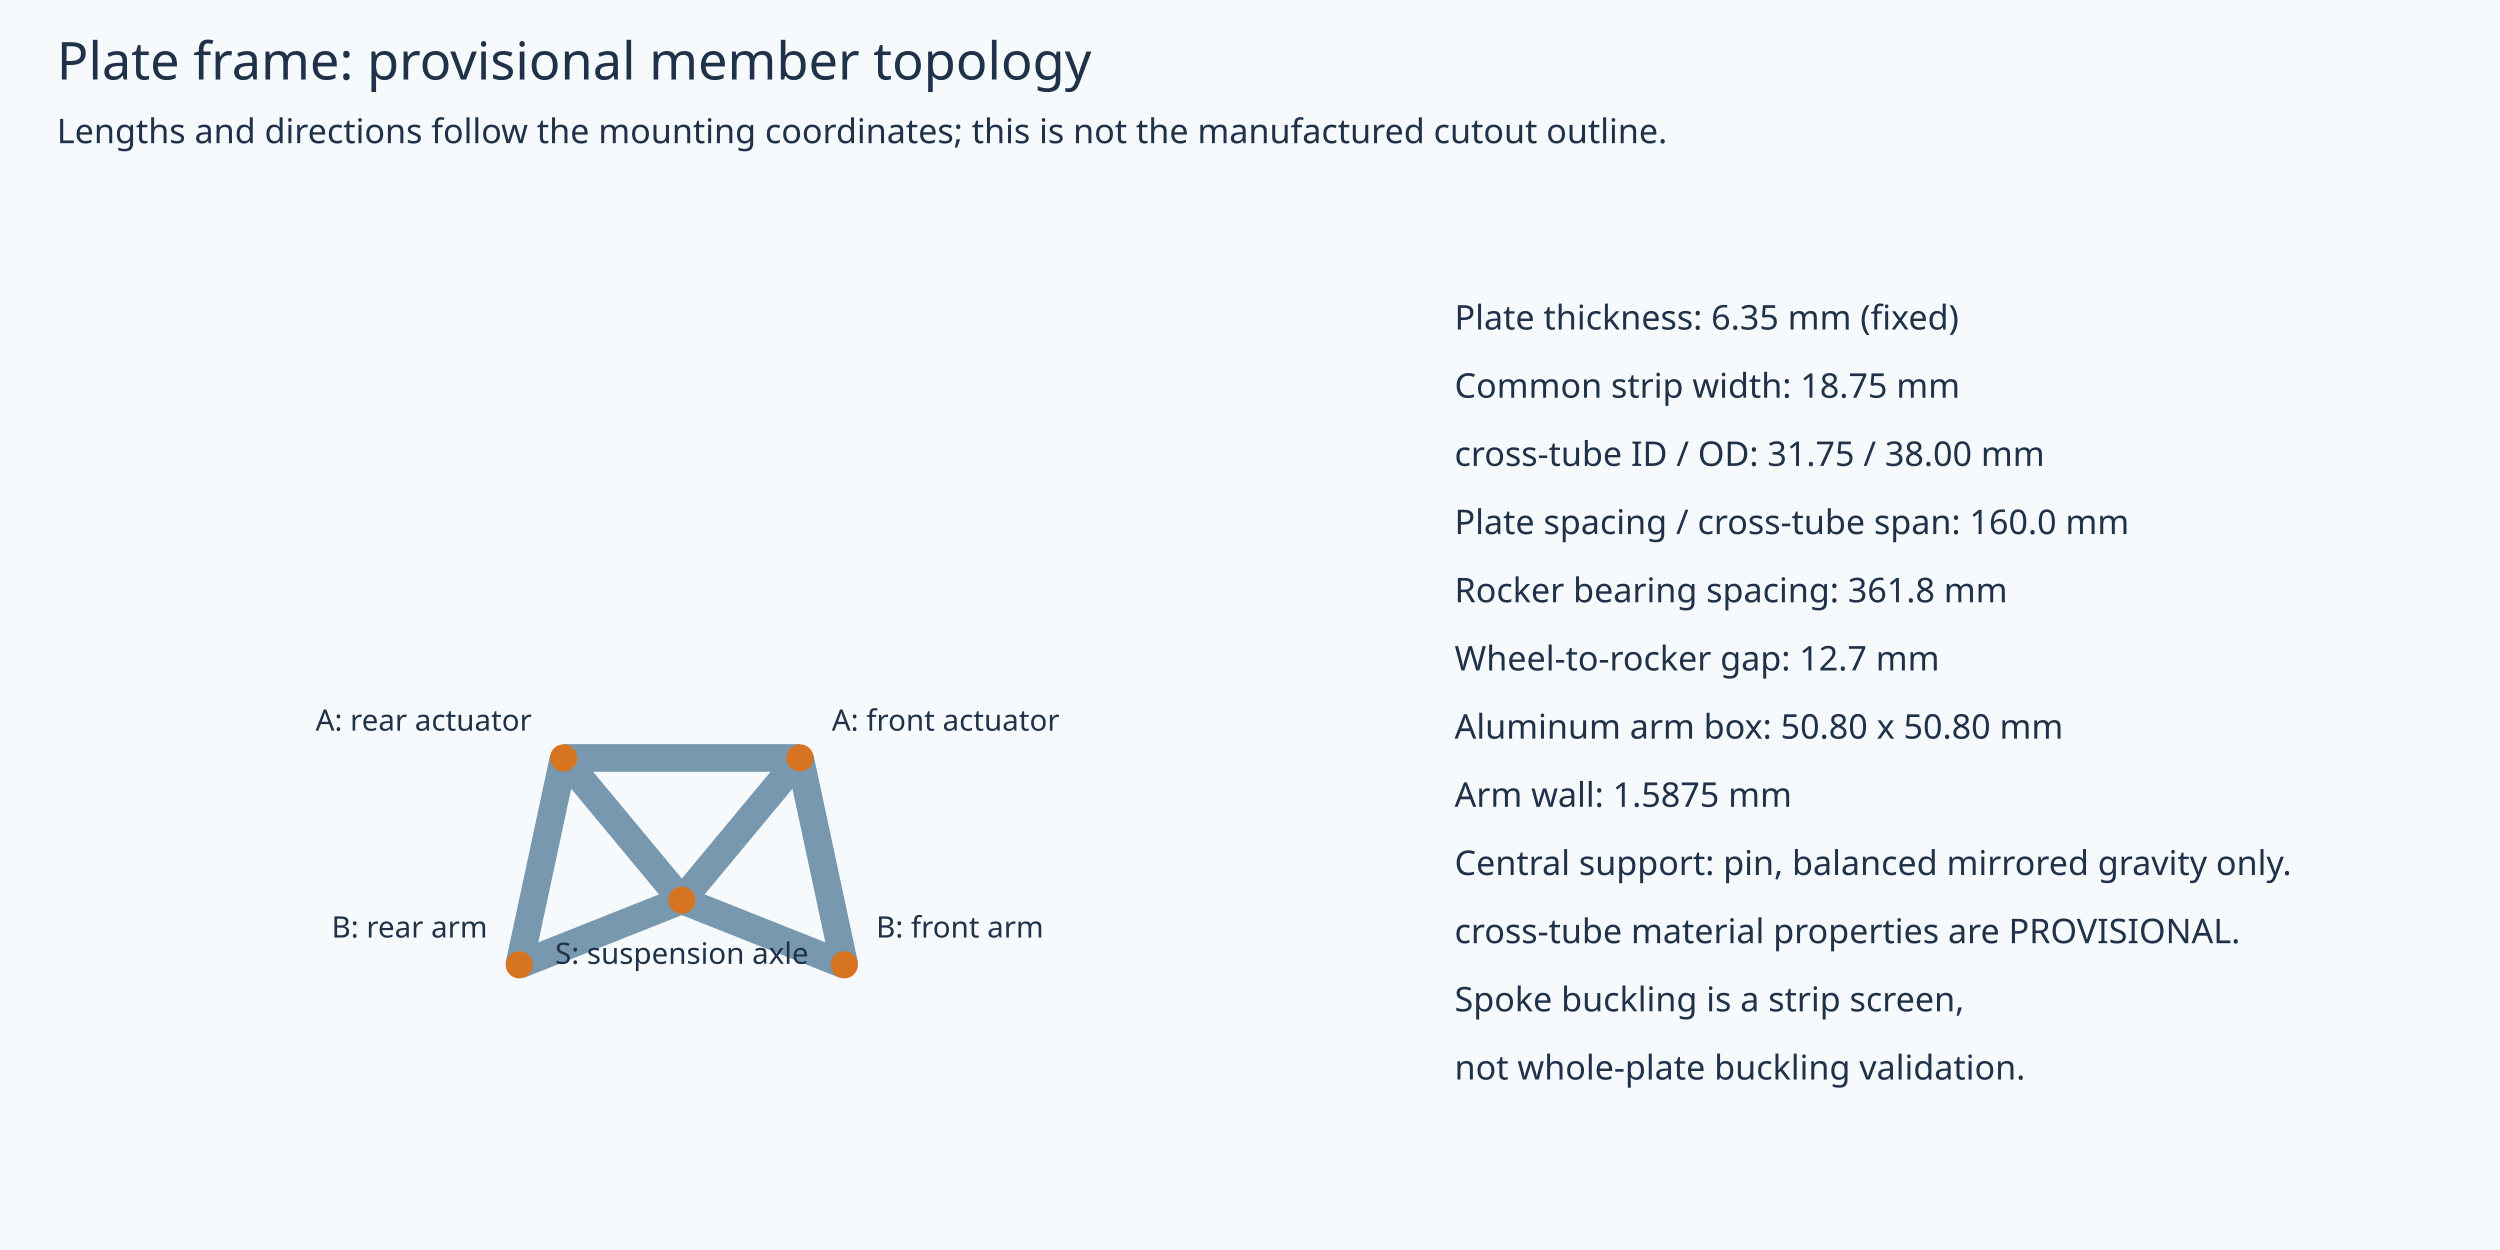
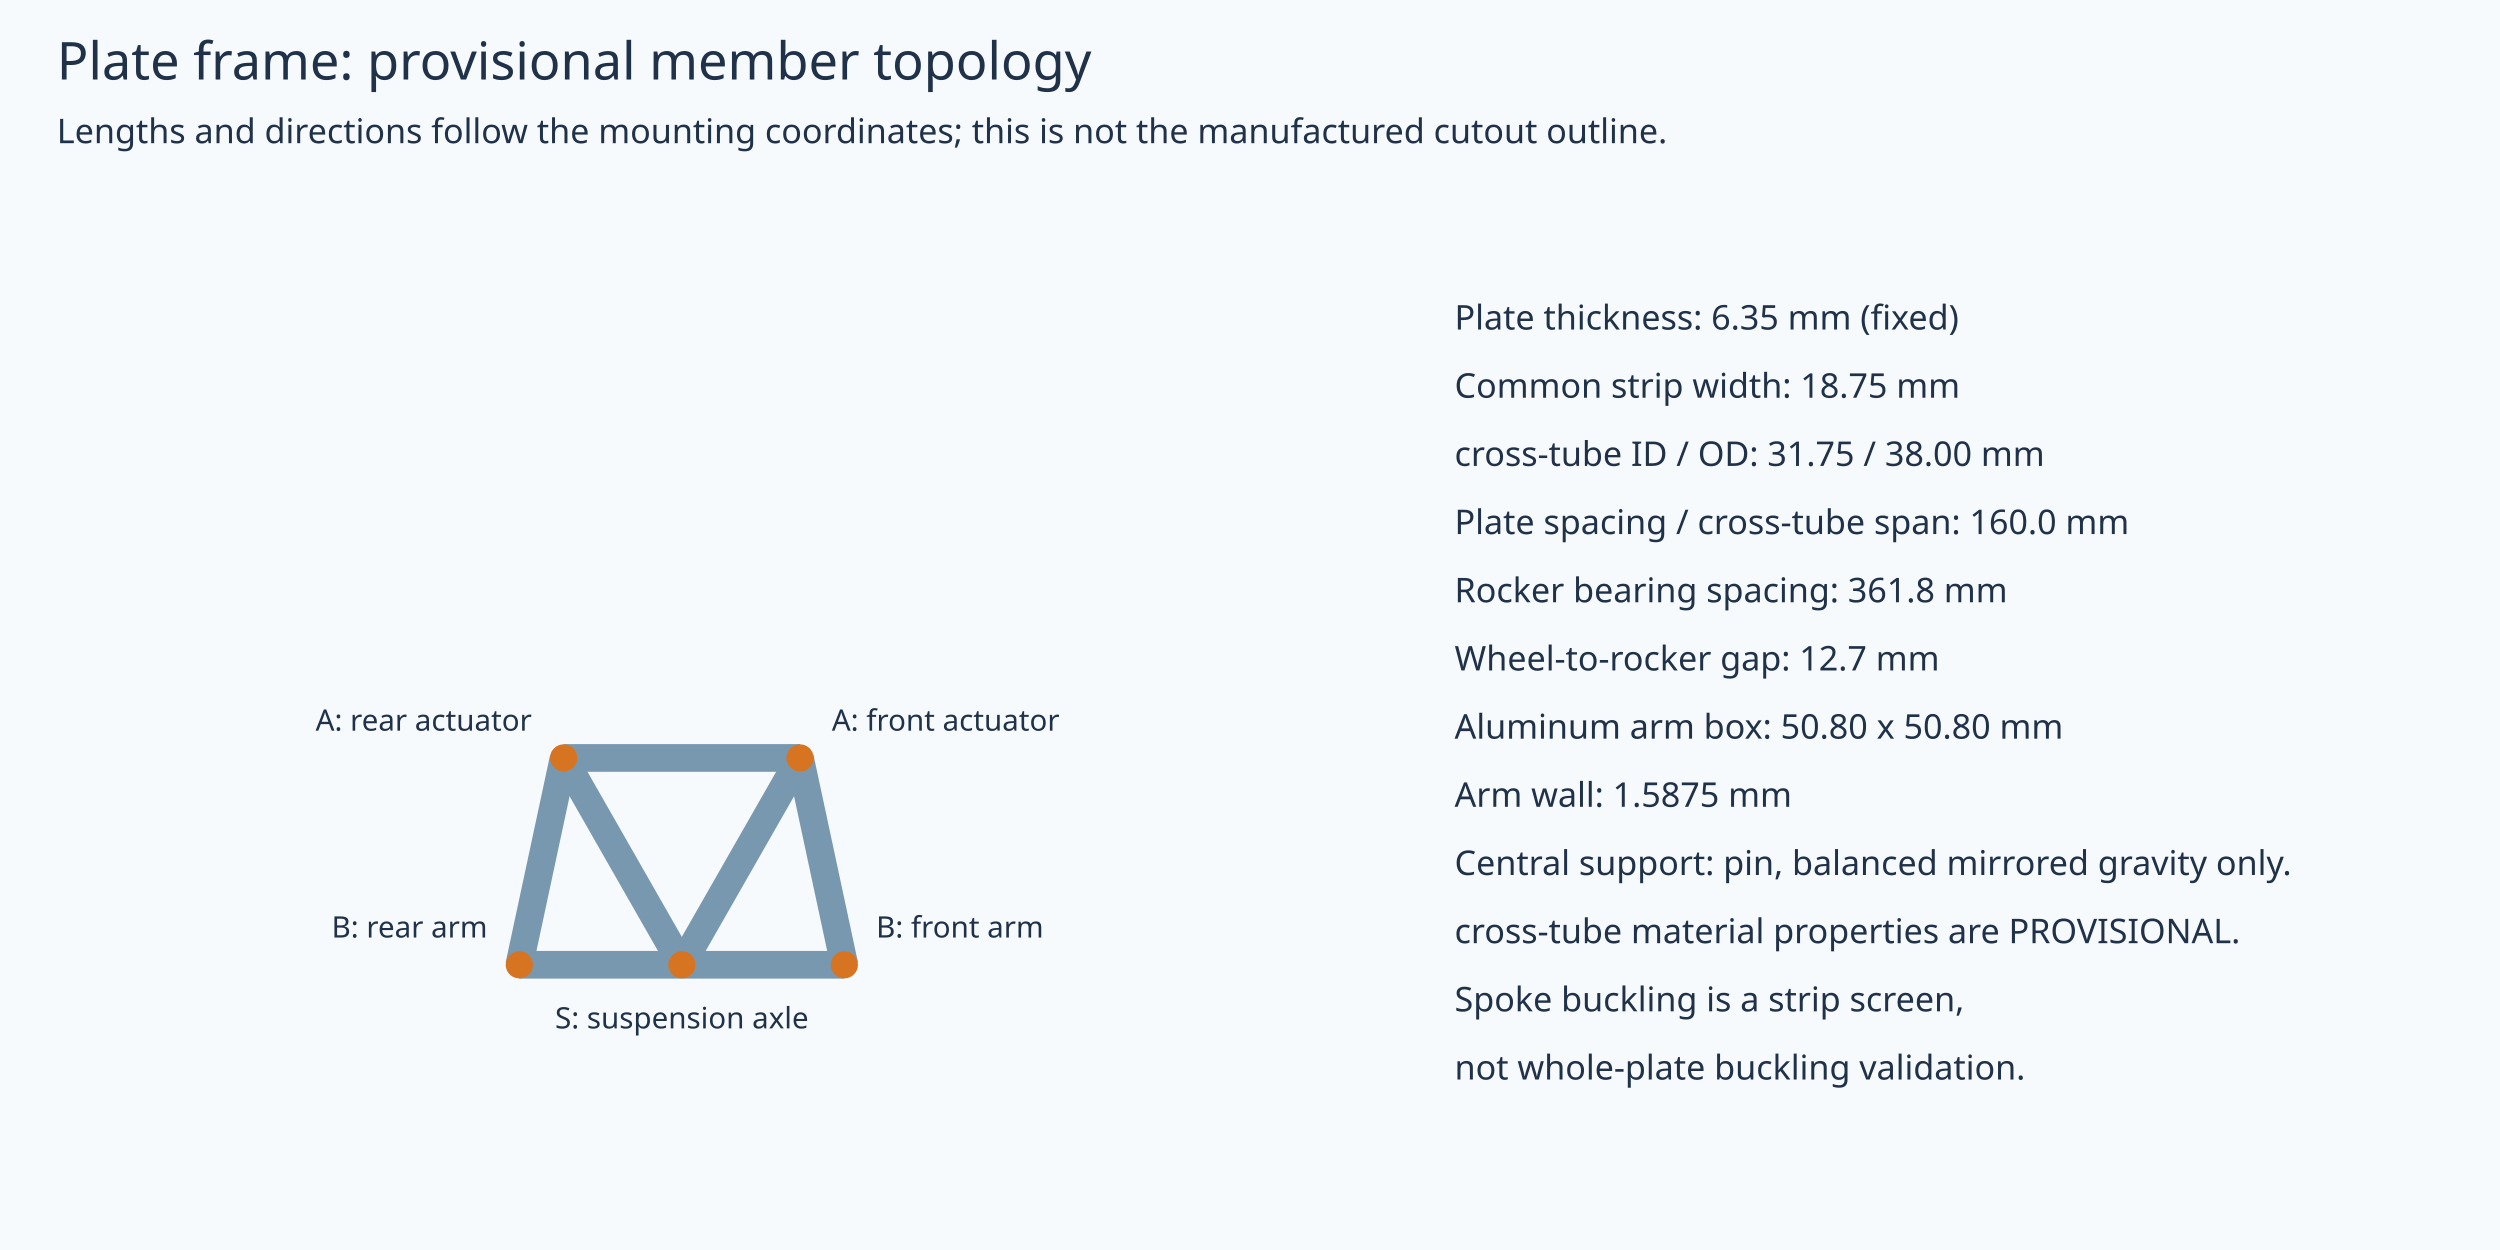
<svg xmlns="http://www.w3.org/2000/svg" viewBox="0 0 1100 550" role="img" aria-label="Plate frame axial-member geometry">
  <rect width="1100" height="550" fill="#f7fafc" />
  <g font-family="sans-serif" fill="#203249">
    <text x="25" y="35" font-size="23">Plate frame: provisional member topology</text>
    <text x="25" y="63" font-size="15">Lengths and directions follow the mounting coordinates; this is not the manufactured cutout outline.</text>
-     <line x1="300.00" y1="396.10" x2="352.00" y2="333.50" stroke="#7898b0" stroke-width="12.19" />
-     <line x1="300.00" y1="396.10" x2="371.50" y2="424.50" stroke="#7898b0" stroke-width="12.19" />
-     <line x1="300.00" y1="396.10" x2="248.00" y2="333.50" stroke="#7898b0" stroke-width="12.19" />
-     <line x1="300.00" y1="396.10" x2="228.50" y2="424.50" stroke="#7898b0" stroke-width="12.19" />
+     <line x1="300.00" y1="424.50" x2="352.00" y2="333.50" stroke="#7898b0" stroke-width="12.19" />
+     <line x1="300.00" y1="424.50" x2="371.50" y2="424.50" stroke="#7898b0" stroke-width="12.19" />
+     <line x1="300.00" y1="424.50" x2="248.00" y2="333.50" stroke="#7898b0" stroke-width="12.19" />
+     <line x1="300.00" y1="424.50" x2="228.50" y2="424.50" stroke="#7898b0" stroke-width="12.19" />
    <line x1="352.00" y1="333.50" x2="371.50" y2="424.50" stroke="#7898b0" stroke-width="12.19" />
    <line x1="248.00" y1="333.50" x2="228.50" y2="424.50" stroke="#7898b0" stroke-width="12.19" />
    <line x1="352.00" y1="333.50" x2="248.00" y2="333.50" stroke="#7898b0" stroke-width="12.19" />
-     <circle cx="300.00" cy="396.10" r="6" fill="#d77422" />
-     <text x="300.00" y="424.10" text-anchor="middle" font-size="13">S: suspension axle</text>
+     <circle cx="300.00" cy="424.50" r="6" fill="#d77422" />
+     <text x="300.00" y="452.50" text-anchor="middle" font-size="13">S: suspension axle</text>
    <circle cx="352.00" cy="333.50" r="6" fill="#d77422" />
    <text x="366.00" y="321.50" text-anchor="start" font-size="13">A: front actuator</text>
    <circle cx="371.50" cy="424.50" r="6" fill="#d77422" />
    <text x="385.50" y="412.50" text-anchor="start" font-size="13">B: front arm</text>
    <circle cx="248.00" cy="333.50" r="6" fill="#d77422" />
    <text x="234.00" y="321.50" text-anchor="end" font-size="13">A: rear actuator</text>
    <circle cx="228.50" cy="424.50" r="6" fill="#d77422" />
    <text x="214.50" y="412.50" text-anchor="end" font-size="13">B: rear arm</text>
    <text x="640" y="145" font-size="15">Plate thickness: 6.35 mm (fixed)</text>
    <text x="640" y="175" font-size="15">Common strip width: 18.75 mm</text>
    <text x="640" y="205" font-size="15">cross-tube ID / OD: 31.75 / 38.00 mm</text>
    <text x="640" y="235" font-size="15">Plate spacing / cross-tube span: 160.0 mm</text>
    <text x="640" y="265" font-size="15">Rocker bearing spacing: 361.8 mm</text>
    <text x="640" y="295" font-size="15">Wheel-to-rocker gap: 12.7 mm</text>
    <text x="640" y="325" font-size="15">Aluminum arm box: 50.80 x 50.80 mm</text>
    <text x="640" y="355" font-size="15">Arm wall: 1.5875 mm</text>
    <text x="640" y="385" font-size="15">Central support: pin, balanced mirrored gravity only.</text>
    <text x="640" y="415" font-size="15">cross-tube material properties are PROVISIONAL.</text>
    <text x="640" y="445" font-size="15">Spoke buckling is a strip screen,</text>
    <text x="640" y="475" font-size="15">not whole-plate buckling validation.</text>
  </g>
</svg>
